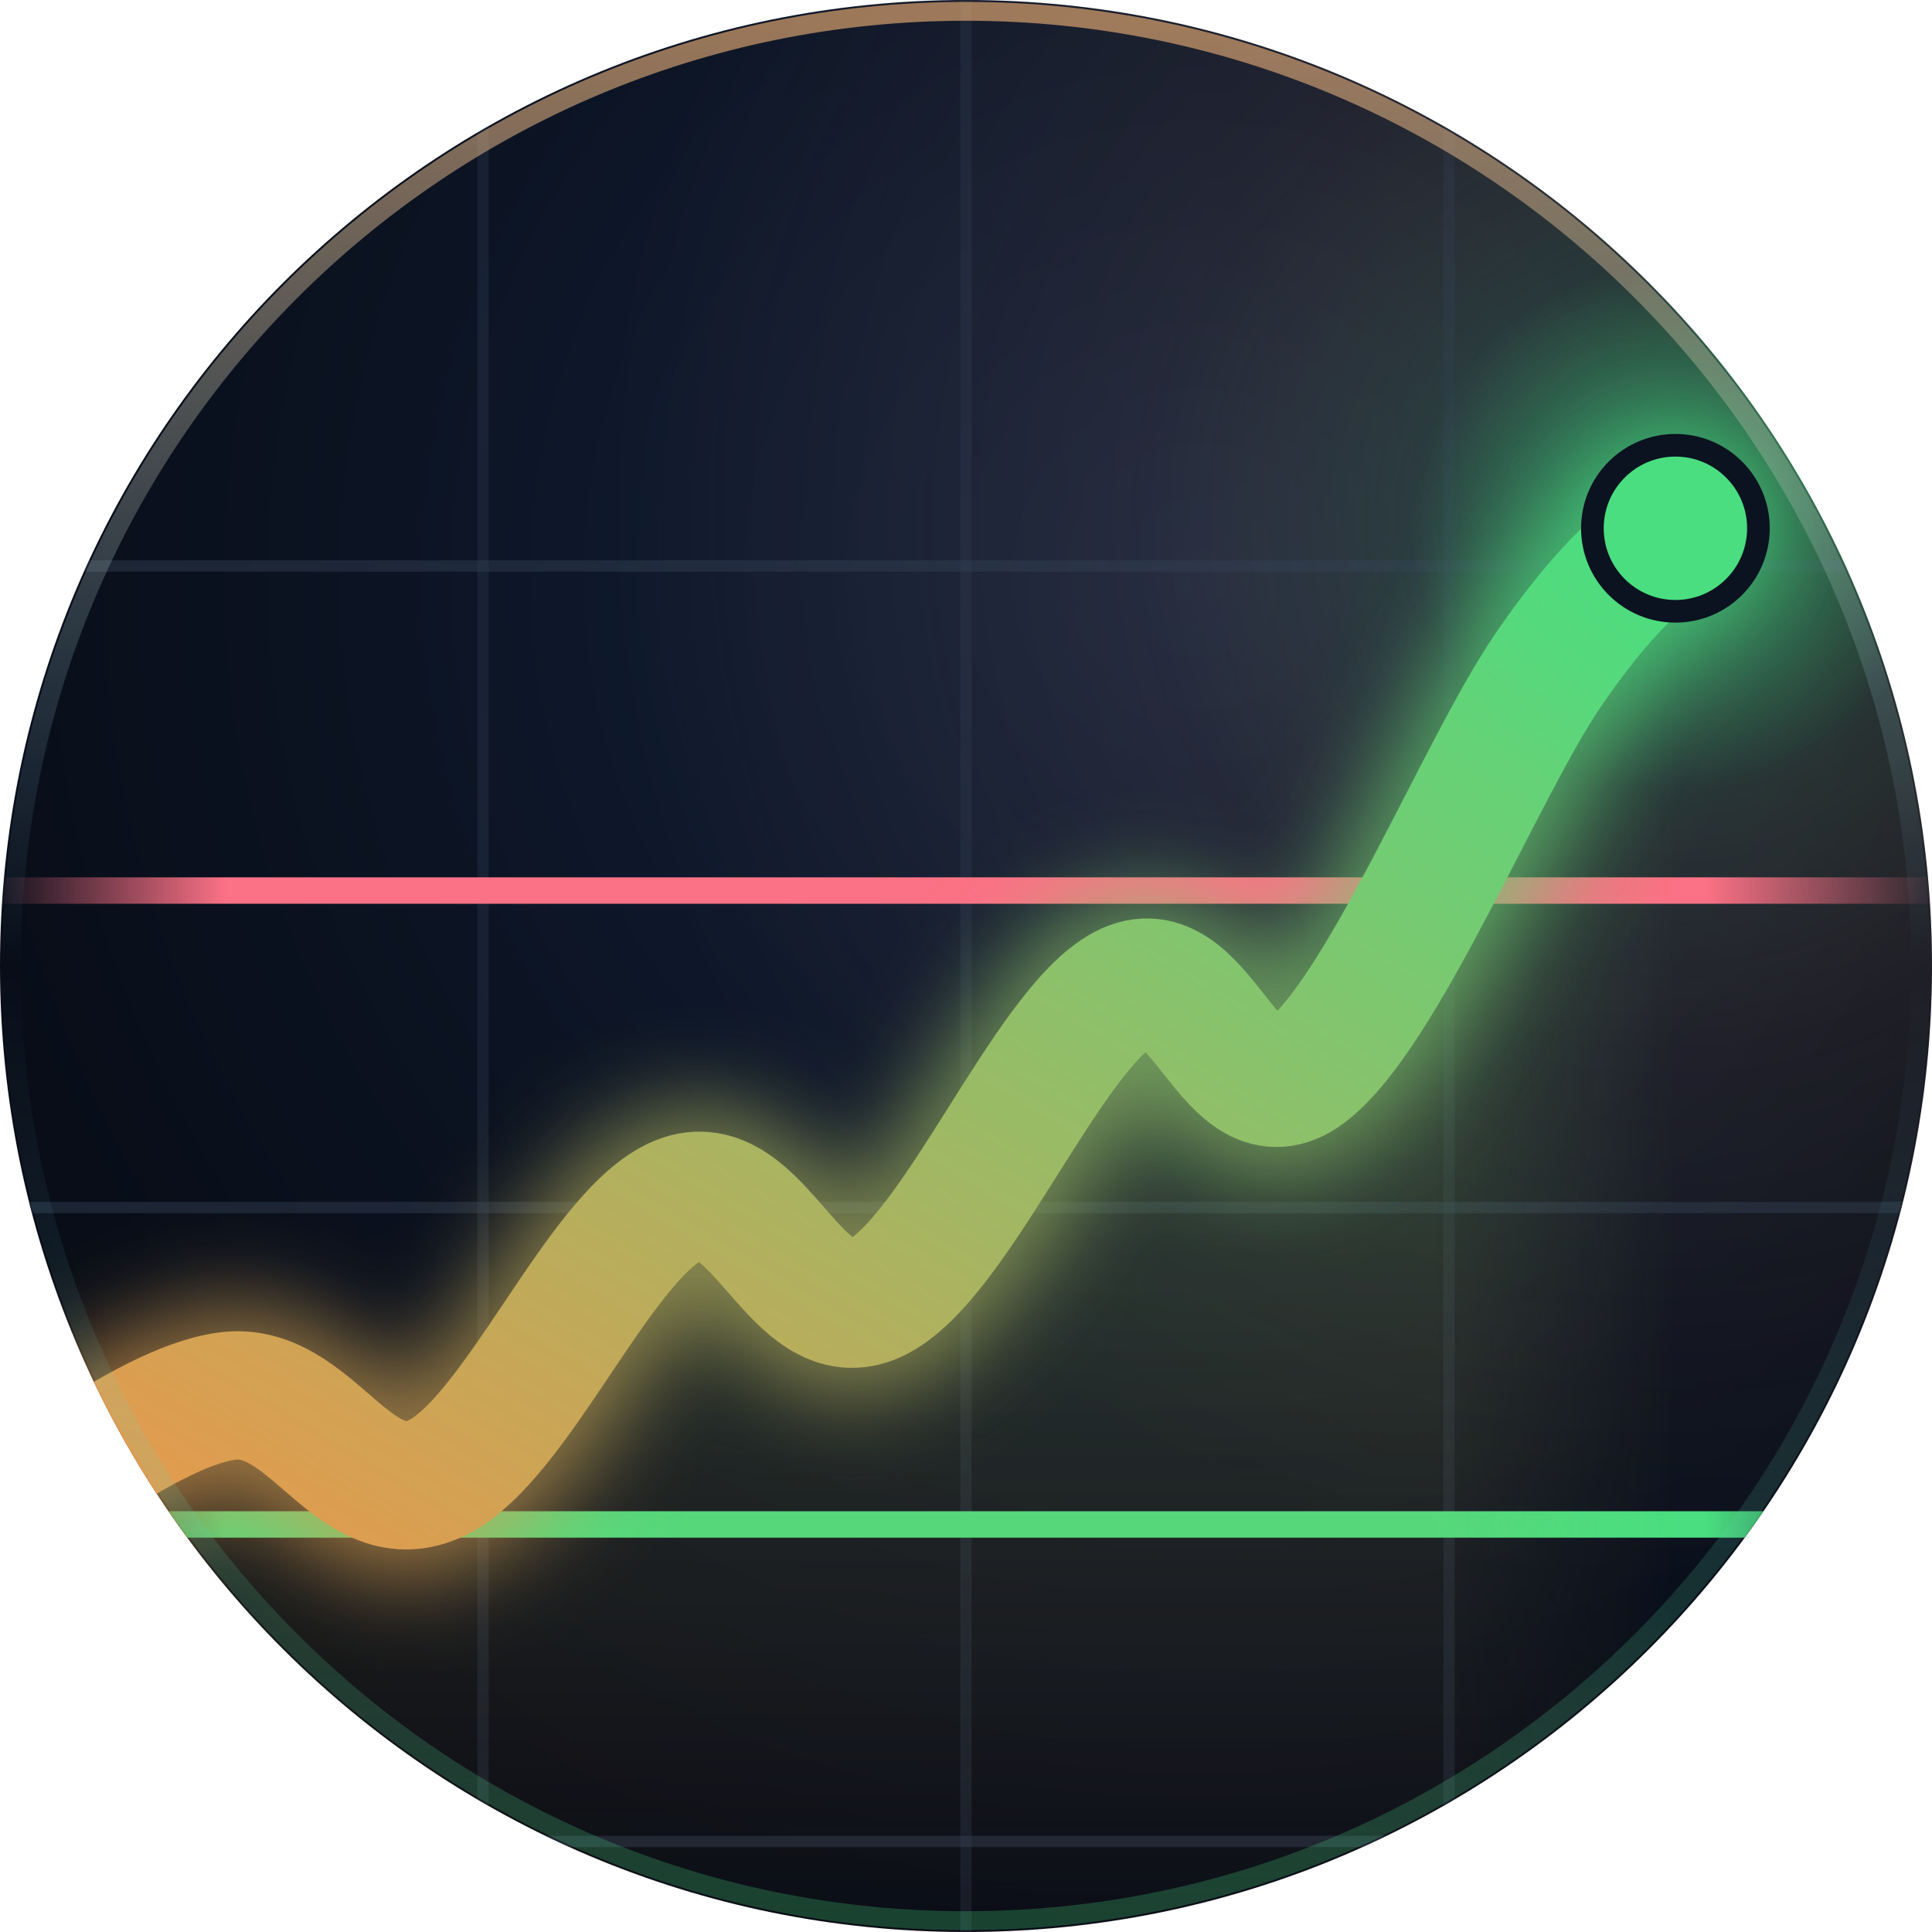
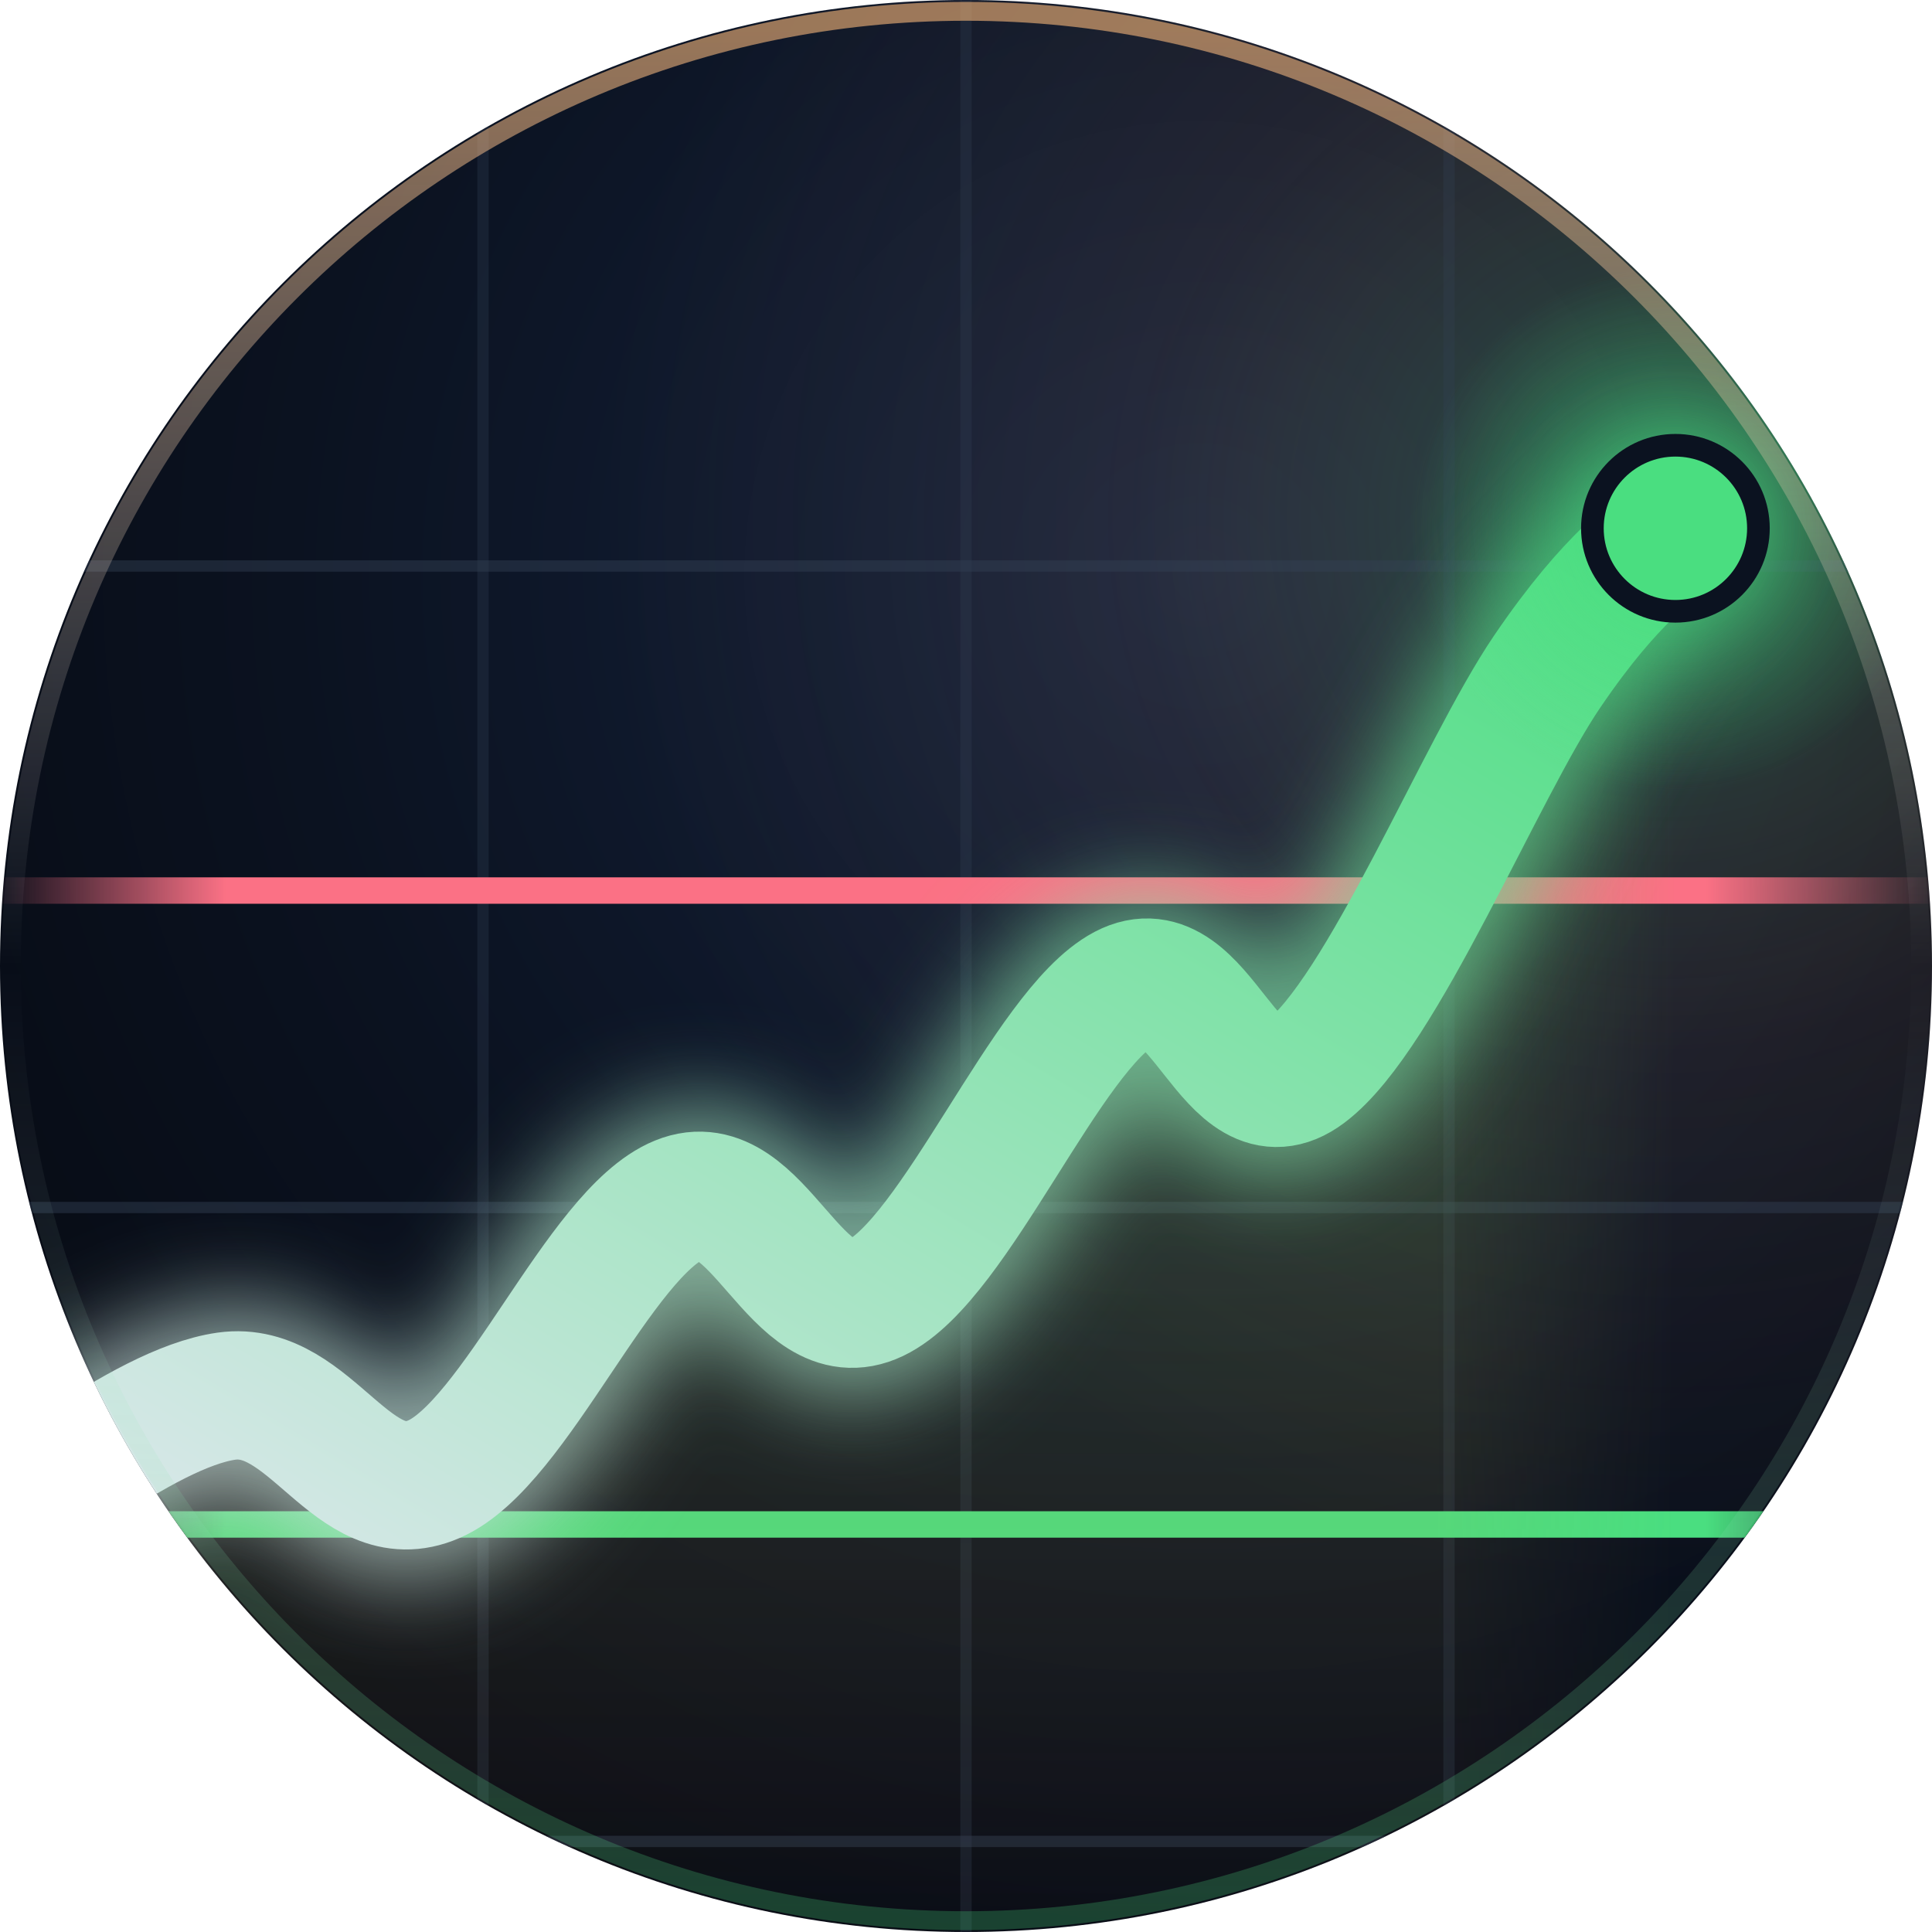
<svg xmlns="http://www.w3.org/2000/svg" viewBox="0 0 512 512">
  <defs>
    <clipPath id="c">
      <circle cx="256" cy="256" r="256" />
    </clipPath>
    <linearGradient id="ln" x1="0" y1="1" x2="1" y2="0">
-       <stop offset="0" stop-color="#f0954a" />
+       <stop offset="0" stop-color="#e2e8f0" />
      <stop offset="1" stop-color="#4ade80" />
    </linearGradient>
    <linearGradient id="ar" x1="0" y1="0" x2="0" y2="1">
      <stop offset="0" stop-color="#22c55e" stop-opacity=".38" />
      <stop offset="1" stop-color="#f0954a" stop-opacity="0" />
    </linearGradient>
    <linearGradient id="fx" gradientUnits="userSpaceOnUse" x1="380" y1="0" x2="444" y2="0">
      <stop offset="0" stop-color="#fff" />
      <stop offset="1" stop-color="#fff" stop-opacity="0" />
    </linearGradient>
    <mask id="mk">
      <rect x="-20" y="0" width="560" height="560" fill="url(#fx)" />
    </mask>
    <linearGradient id="goldt" x1="0" y1="0" x2="0" y2="1">
      <stop offset="0" stop-color="#fcc89b" />
      <stop offset="1" stop-color="#d9692a" />
    </linearGradient>
    <radialGradient id="bg" cx=".62" cy=".3" r=".85">
      <stop offset="0" stop-color="#14233f" />
      <stop offset=".55" stop-color="#0b1220" />
      <stop offset="1" stop-color="#05080f" />
    </radialGradient>
    <radialGradient id="spot" cx=".86" cy=".27" r=".55">
      <stop offset="0" stop-color="#4ade80" stop-opacity=".28" />
      <stop offset=".5" stop-color="#f0954a" stop-opacity=".08" />
      <stop offset="1" stop-color="#f0954a" stop-opacity="0" />
    </radialGradient>
    <linearGradient id="rim" x1="0" y1="0" x2="0" y2="1">
      <stop offset="0" stop-color="#f8b77a" stop-opacity=".6" />
-       <stop offset=".5" stop-color="#7dd3fc" stop-opacity="0" />
+       <stop offset=".5" stop-color="#e2e8f0" stop-opacity="0" />
      <stop offset="1" stop-color="#4ade80" stop-opacity=".25" />
    </linearGradient>
    <filter id="blur" x="-20%" y="-20%" width="140%" height="140%">
      <feGaussianBlur stdDeviation="12" />
    </filter>
    <linearGradient id="hfg" x1="0" y1="0" x2="1" y2="0">
      <stop offset="0" stop-color="#fff" stop-opacity="0" />
      <stop offset=".12" stop-color="#fff" />
      <stop offset=".88" stop-color="#fff" />
      <stop offset="1" stop-color="#fff" stop-opacity="0" />
    </linearGradient>
    <mask id="hf" maskUnits="userSpaceOnUse" x="0" y="0" width="512" height="512">
      <rect width="512" height="512" fill="url(#hfg)" />
    </mask>
    <filter id="sg" x="-10%" y="-200%" width="120%" height="500%">
      <feGaussianBlur stdDeviation="5" />
    </filter>
    <radialGradient id="gl">
      <stop offset="0" stop-color="#4ade80" stop-opacity=".55" />
      <stop offset="1" stop-color="#4ade80" stop-opacity="0" />
    </radialGradient>
  </defs>
  <circle cx="256" cy="256" r="256" fill="url(#bg)" />
  <g clip-path="url(#c)">
    <rect width="512" height="512" fill="url(#spot)" />
    <line x1="0" y1="150" x2="512" y2="150" stroke="#334155" stroke-opacity=".45" stroke-width="3" />
    <line x1="0" y1="320" x2="512" y2="320" stroke="#334155" stroke-opacity=".45" stroke-width="3" />
    <line x1="0" y1="488" x2="512" y2="488" stroke="#334155" stroke-opacity=".45" stroke-width="3" />
    <line x1="128" y1="0" x2="128" y2="512" stroke="#334155" stroke-opacity=".3" stroke-width="3" />
    <line x1="256" y1="0" x2="256" y2="512" stroke="#334155" stroke-opacity=".3" stroke-width="3" />
    <line x1="384" y1="0" x2="384" y2="512" stroke="#334155" stroke-opacity=".3" stroke-width="3" />
    <line x1="0" y1="236" x2="512" y2="236" stroke="#fb7185" stroke-width="19.6" opacity=".55" mask="url(#hf)" filter="url(#sg)" />
    <line x1="0" y1="236" x2="512" y2="236" stroke="#fb7185" stroke-width="7.0" stroke-linecap="round" mask="url(#hf)" />
    <line x1="0" y1="404" x2="512" y2="404" stroke="#4ade80" stroke-width="19.6" opacity=".55" mask="url(#hf)" filter="url(#sg)" />
    <line x1="0" y1="404" x2="512" y2="404" stroke="#4ade80" stroke-width="7.0" stroke-linecap="round" mask="url(#hf)" />
    <path d="M-10 410 C2.6 402.8 37.5 373.2 60 370 C82.5 366.8 93.4 401.4 115 392 C136.6 382.6 158.9 326.6 180 318 C201.1 309.4 210.8 354.1 232 344 C253.2 333.9 277.5 272.8 298 262 C318.5 251.2 325.8 299.1 346 284 C366.2 268.9 392.4 203.9 410 178 C427.6 152.1 437.9 146.8 444 140 L444 520 L-10 520 Z" fill="url(#ar)" mask="url(#mk)" />
    <path d="M-10 410 C2.6 402.8 37.5 373.2 60 370 C82.5 366.8 93.4 401.4 115 392 C136.6 382.6 158.9 326.6 180 318 C201.1 309.4 210.8 354.1 232 344 C253.2 333.9 277.5 272.8 298 262 C318.5 251.2 325.8 299.1 346 284 C366.2 268.9 392.4 203.9 410 178 C427.6 152.1 437.9 146.8 444 140" fill="none" stroke="url(#ln)" stroke-width="48" stroke-linecap="round" opacity=".7" filter="url(#blur)" />
    <path d="M-10 410 C2.6 402.8 37.5 373.2 60 370 C82.5 366.8 93.4 401.4 115 392 C136.6 382.6 158.9 326.6 180 318 C201.1 309.4 210.8 354.1 232 344 C253.2 333.9 277.5 272.8 298 262 C318.5 251.2 325.8 299.1 346 284 C366.2 268.9 392.4 203.9 410 178 C427.6 152.1 437.9 146.8 444 140" fill="none" stroke="url(#ln)" stroke-width="34" stroke-linecap="round" stroke-linejoin="round" />
    <circle cx="444" cy="140" r="70" fill="url(#gl)" />
  </g>
  <circle cx="444" cy="140" r="22" fill="#4ade80" stroke="#0b1220" stroke-width="6" />
  <circle cx="256" cy="256" r="253" fill="none" stroke="url(#rim)" stroke-width="5" />
</svg>
